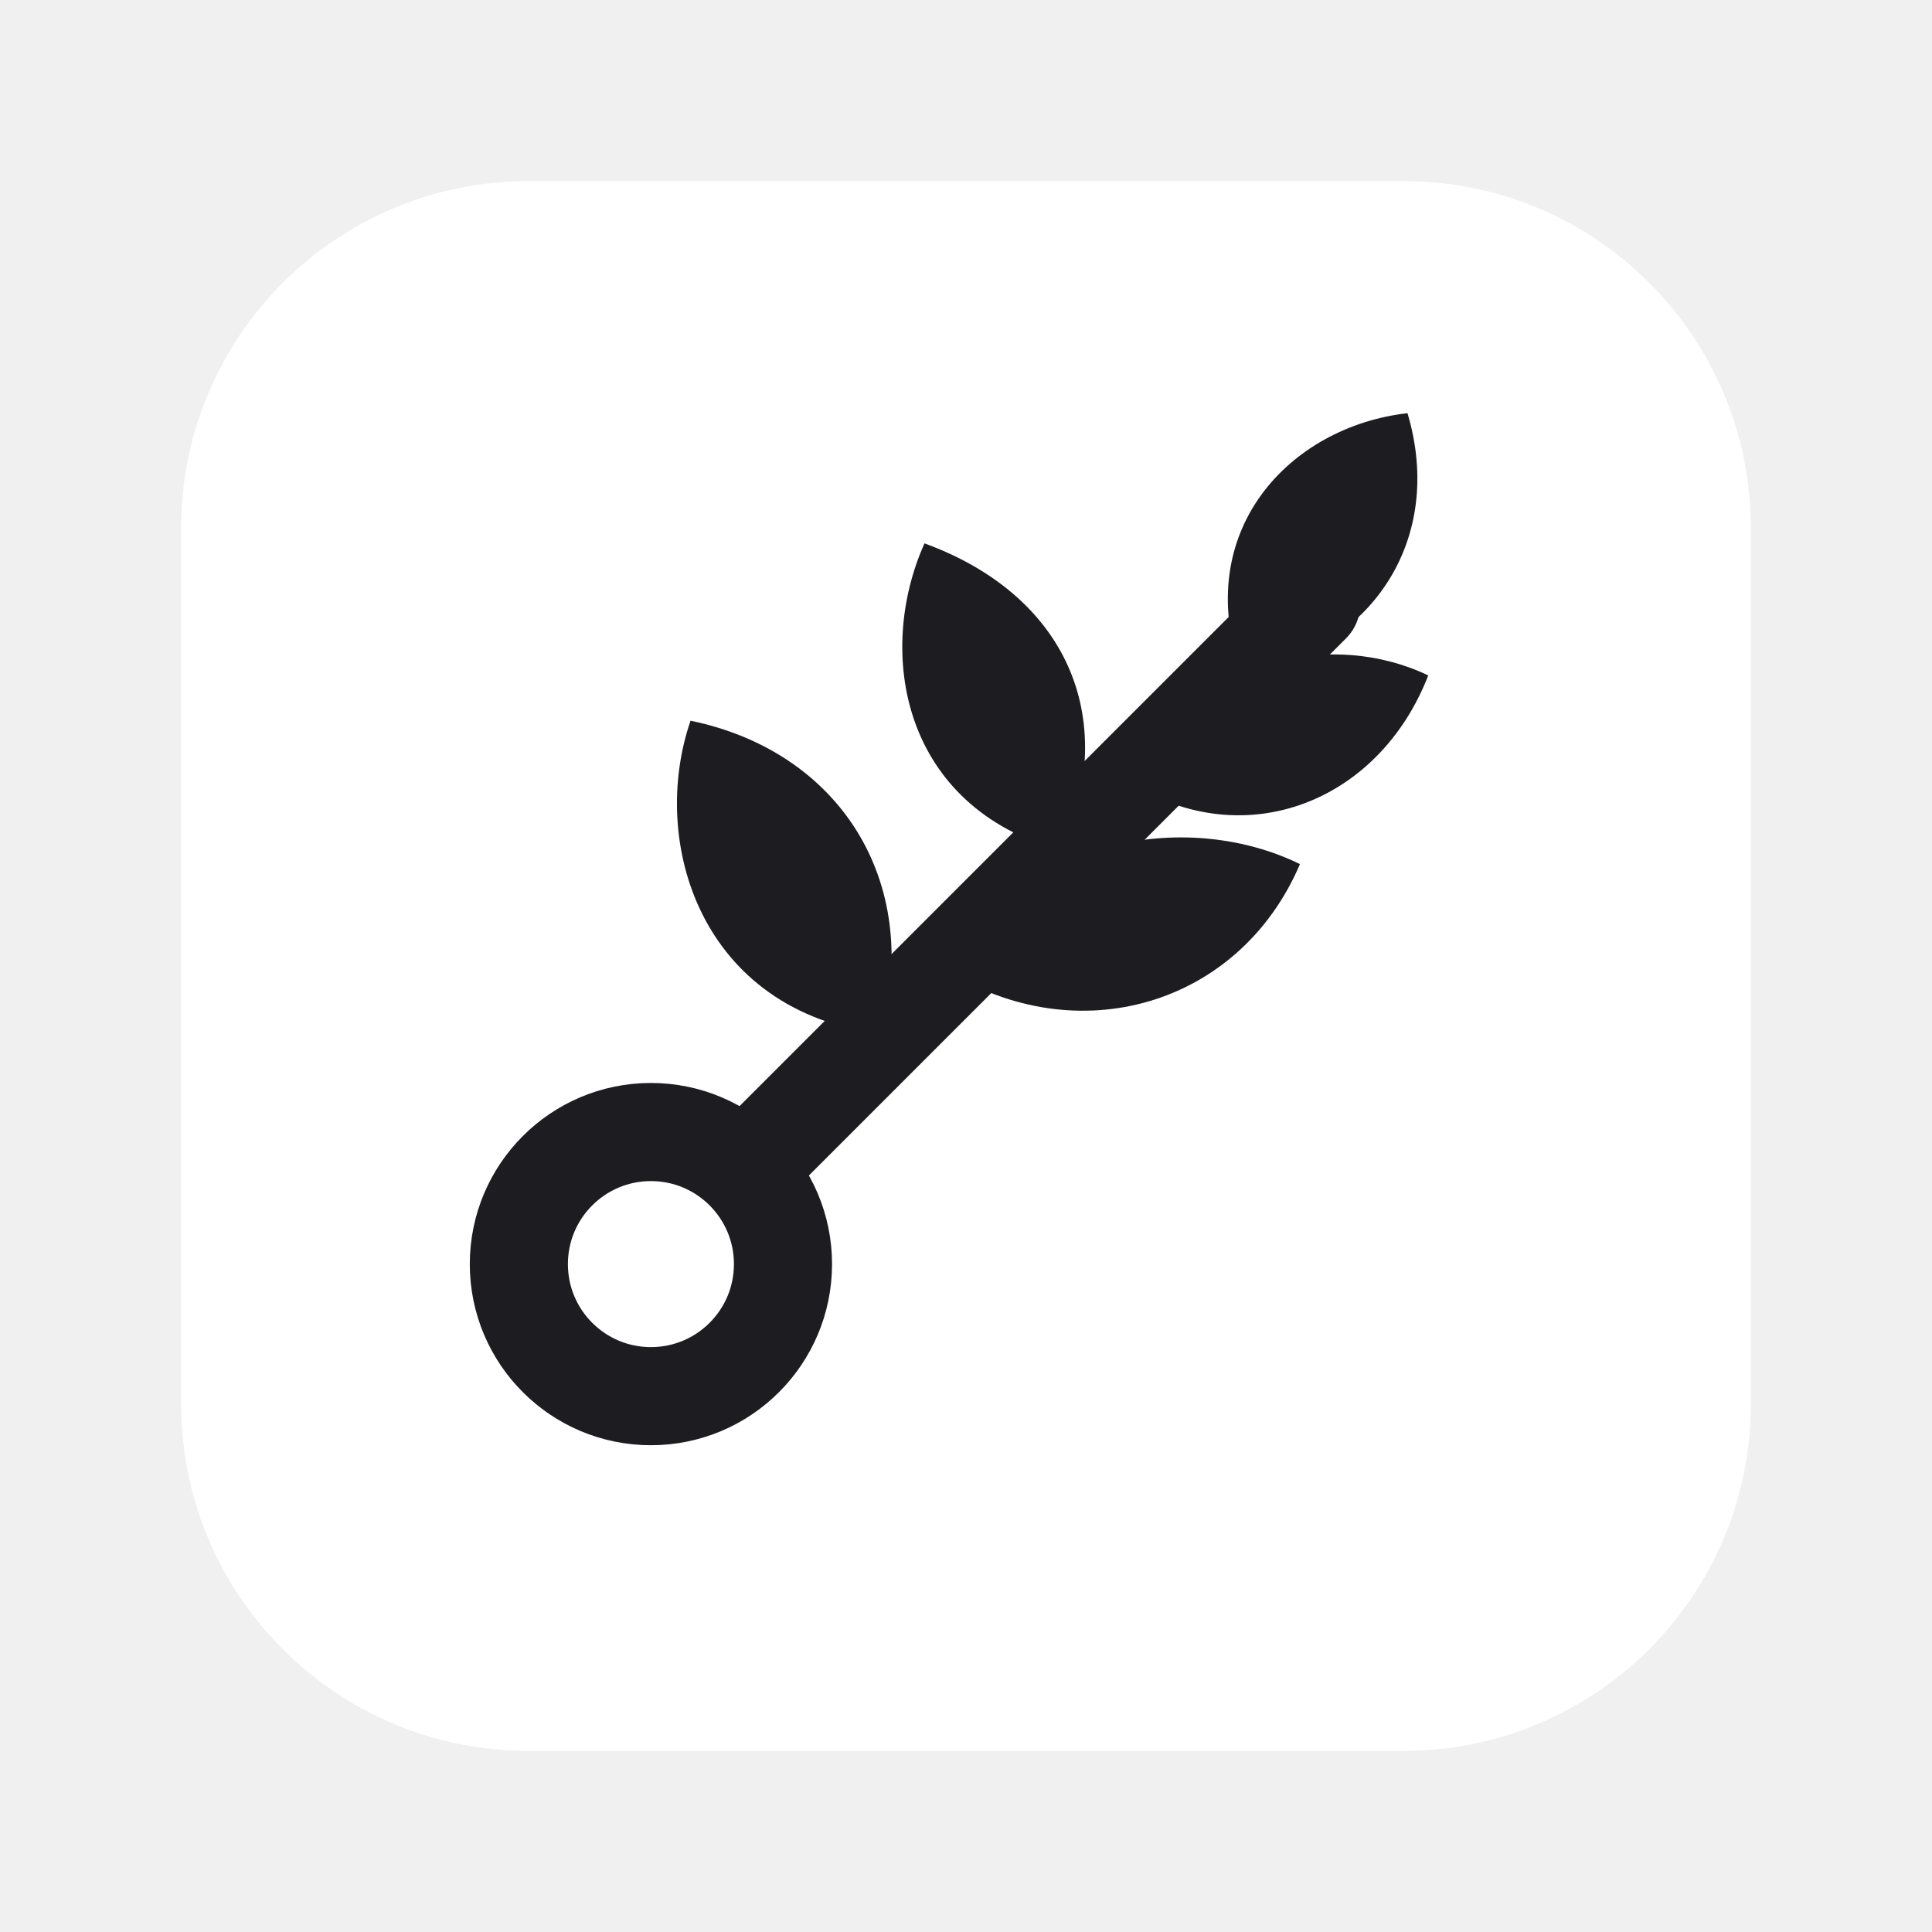
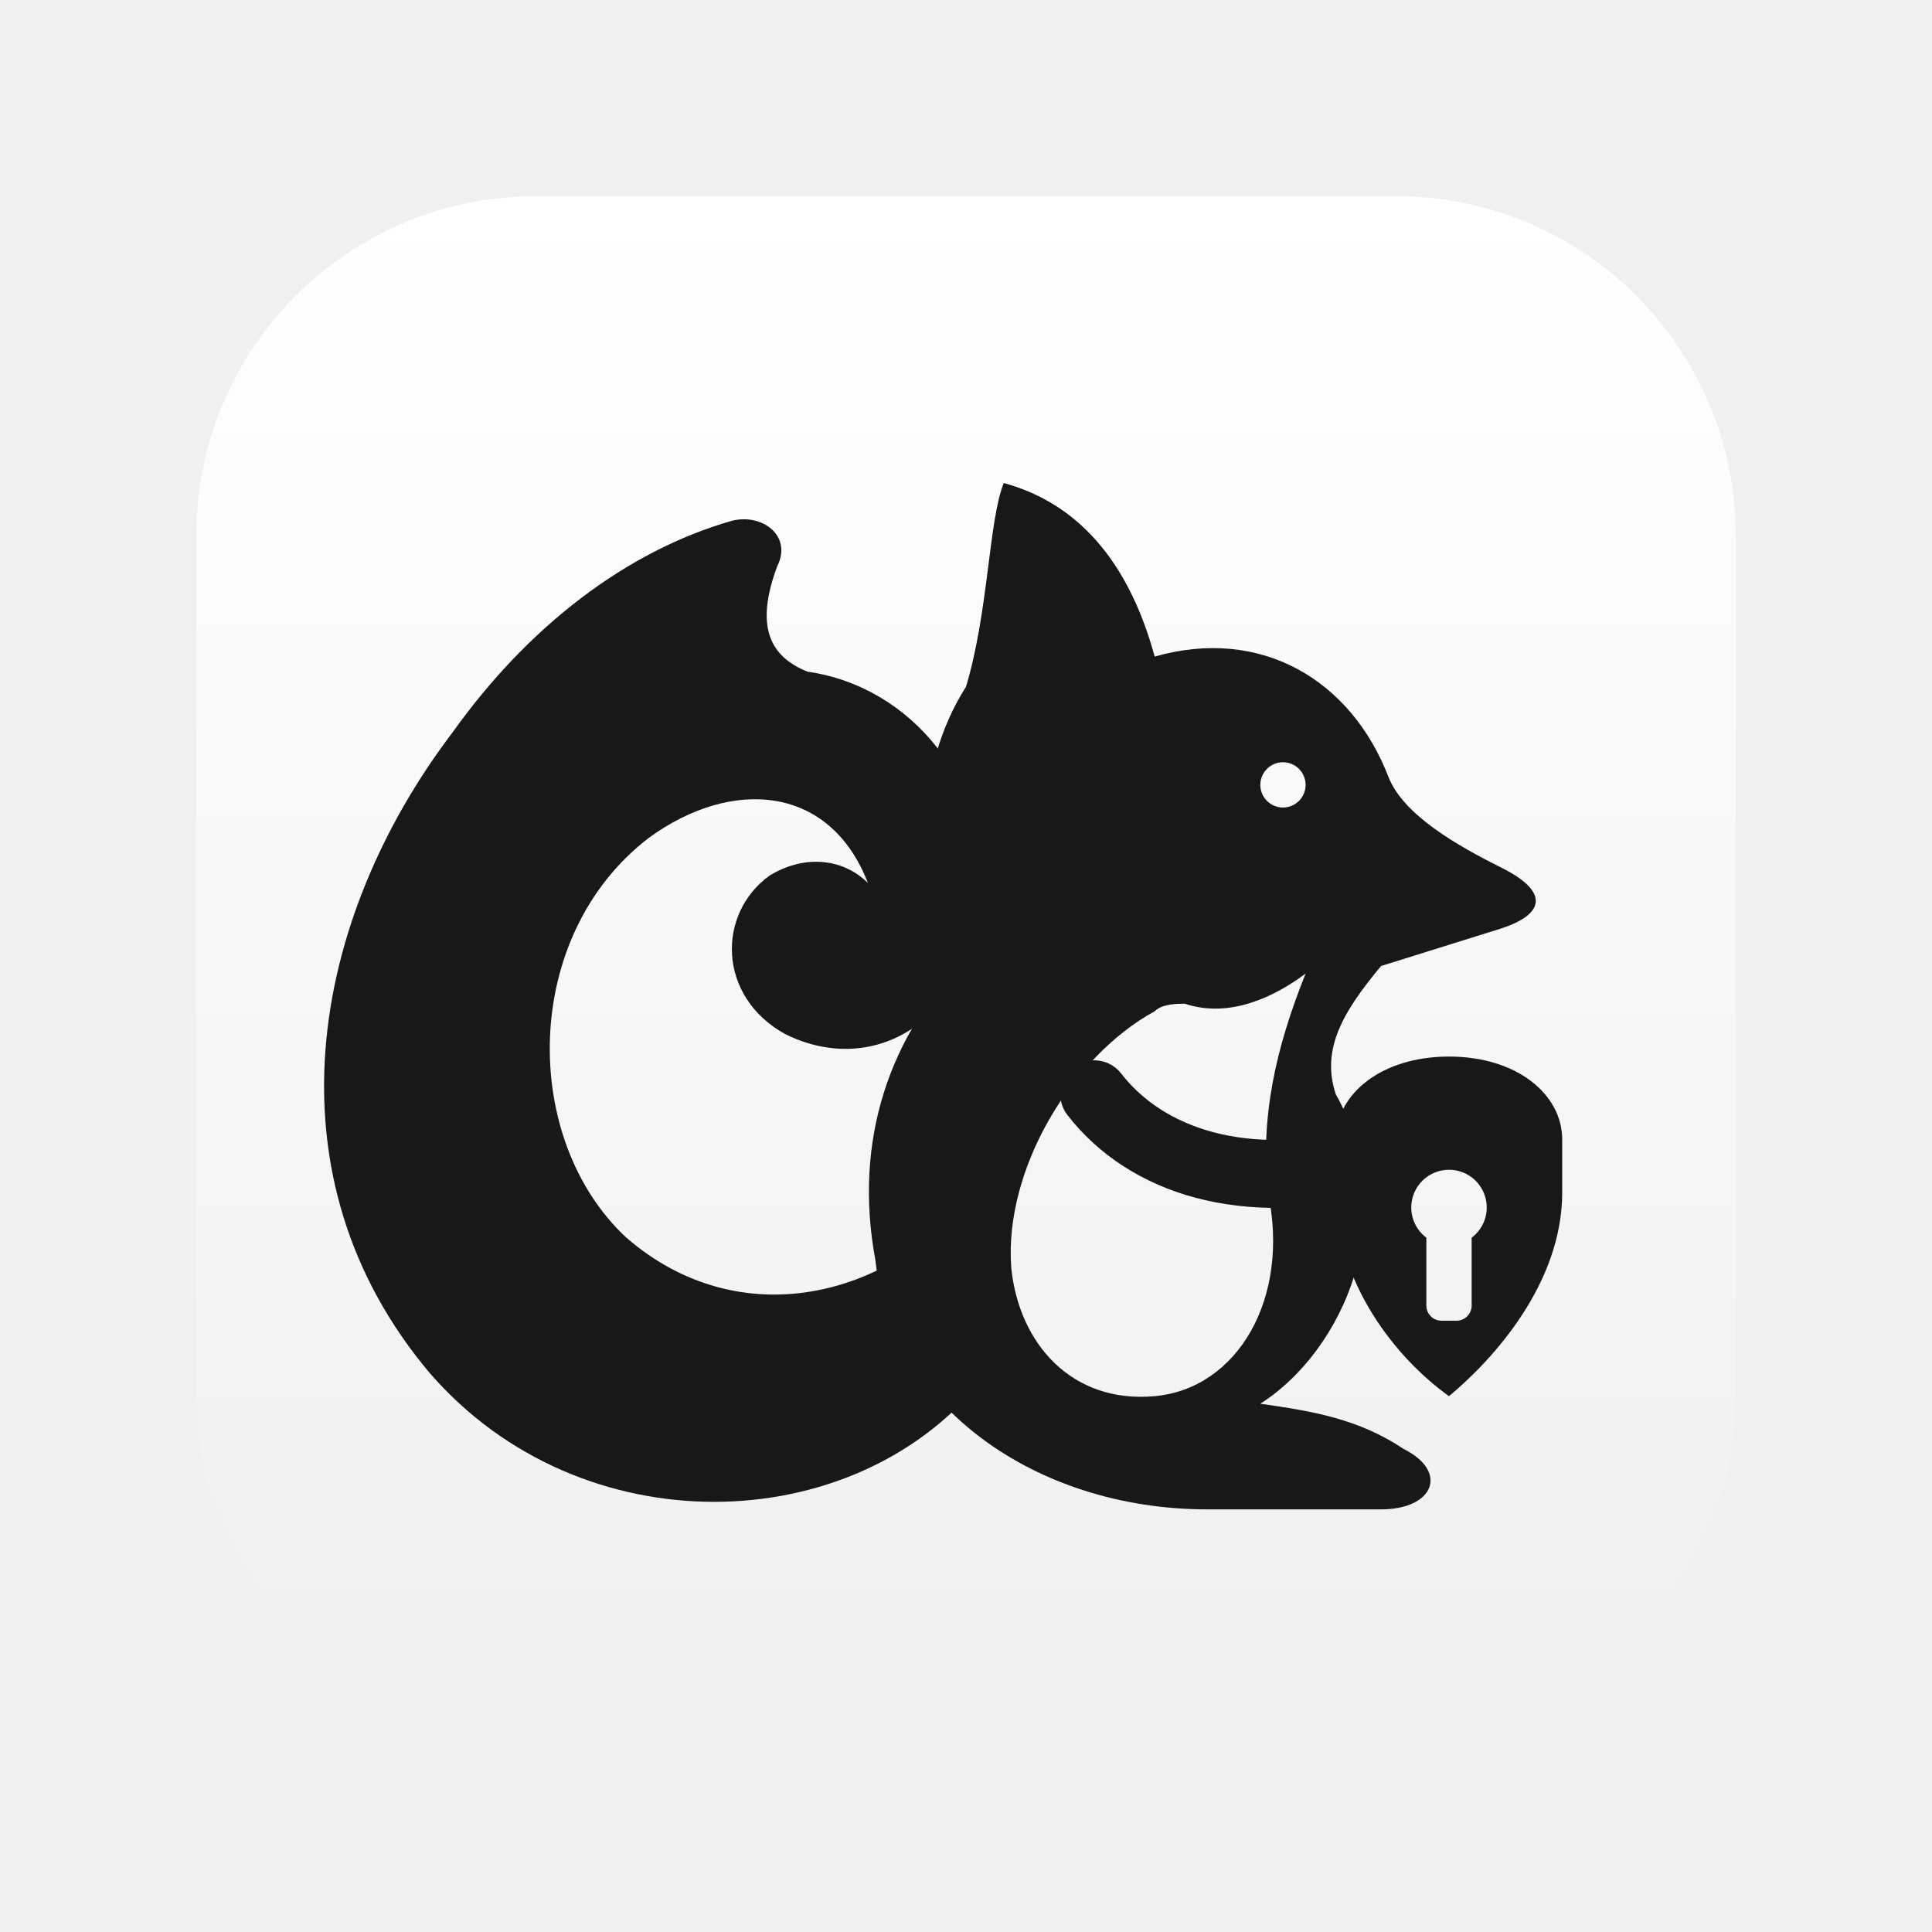
- <svg xmlns="http://www.w3.org/2000/svg" viewBox="0 0 1024 1024" fill="none">
-   <rect x="96" y="96" width="832" height="832" rx="184" fill="#ffffff" />
-   <g fill="#1c1c21">
-     <path d="M467 548 C371 536 344 446 366 382 C444 398 489 466 467 548 Z" />
-     <path d="M501 514 C545 441 632 430 689 458 C657 533 571 558 501 514 Z" />
-     <path d="M563 451 C478 428 464 346 490 288 C564 315 594 379 563 451 Z" />
-     <path d="M599 415 C635 347 707 334 757 358 C731 425 660 453 599 415 Z" />
-     <path d="M658 357 C631 281 684 226 746 219 C766 286 727 345 658 357 Z" />
-   </g>
-   <g stroke="#1c1c21" stroke-width="52" stroke-linecap="round">
-     <path d="M402 613 L695 320" />
-     <circle cx="345" cy="670" r="70" />
+ <svg xmlns="http://www.w3.org/2000/svg" viewBox="0 0 256 256" fill="none">
+   <defs>
+     <linearGradient id="paper" x1="128" y1="26" x2="128" y2="230" gradientUnits="userSpaceOnUse">
+       <stop stop-color="#ffffff" />
+       <stop offset="1" stop-color="#efefef" />
+     </linearGradient>
+   </defs>
+   <rect x="26" y="26" width="204" height="204" rx="45" fill="url(#paper)" />
+   <defs>
+     <mask id="cut0" maskUnits="userSpaceOnUse" x="0" y="0" width="256.0" height="256.0">
+       <rect width="256.0" height="256.0" fill="white" />
+       <path d="M157 133C163 135 169 132 173 129C169 139 167 148 168 158C171 172 164 184 153 185C142 186 135 178 134 168C133 155 142 140 153 134C154 133 156 133 157 133Z" fill="black" />
+       <circle cx="170.0" cy="104.0" r="3.0" fill="black" />
+     </mask>
+     <mask id="cut1" maskUnits="userSpaceOnUse" x="0" y="0" width="256.0" height="256.0">
+       <rect width="256.0" height="256.0" fill="white" />
+       <path d="M192 155a5 5 0 0 0-3 9v9a2 2 0 0 0 2 2h2a2 2 0 0 0 2-2v-9a5 5 0 0 0-3-9Z" fill="black" />
+     </mask>
+   </defs>
+   <g transform="scale(1.0)">
+     <g mask="url(#cut0)">
+       <path d="M130 183C113 204 77 205 57 182C35 156 41 122 60 97C70 83 83 73 97 69C101 68 105 71 103 75C100 83 102 87 107 89C121 91 131 104 130 118C129 135 116 143 104 137C95 132 95 121 102 116C107 113 112 114 115 117C110 104 97 103 86 111C69 124 69 151 83 164C98 177 118 172 129 158C128 166 128 175 130 183Z" fill="#171918" />
+       <path d="M133 64C144 67 150 76 153 87C167 83 179 90 184 103C186 108 193 112 199 115C205 118 205 121 199 123L183 128C178 134 175 139 177 145C186 161 178 179 167 186C174 187 180 188 186 192C192 195 190 200 183 200H160C137 200 118 186 116 167C113 151 118 137 128 127C121 117 121 102 128 91C131 81 131 69 133 64Z" fill="#171918" />
+     </g>
+     <g mask="url(#cut1)">
+       <path d="M192 140C201 140 207 145 207 151V158C207 170 198 180 192 185C185 180 177 170 177 158V151C177 145 183 140 192 140Z" fill="#171918" />
+     </g>
+     <g>
+       <path d="M145 145C152 154 165 158 181 154" fill="none" stroke="#171918" stroke-width="9.0" stroke-linecap="round" />
+     </g>
  </g>
</svg>
